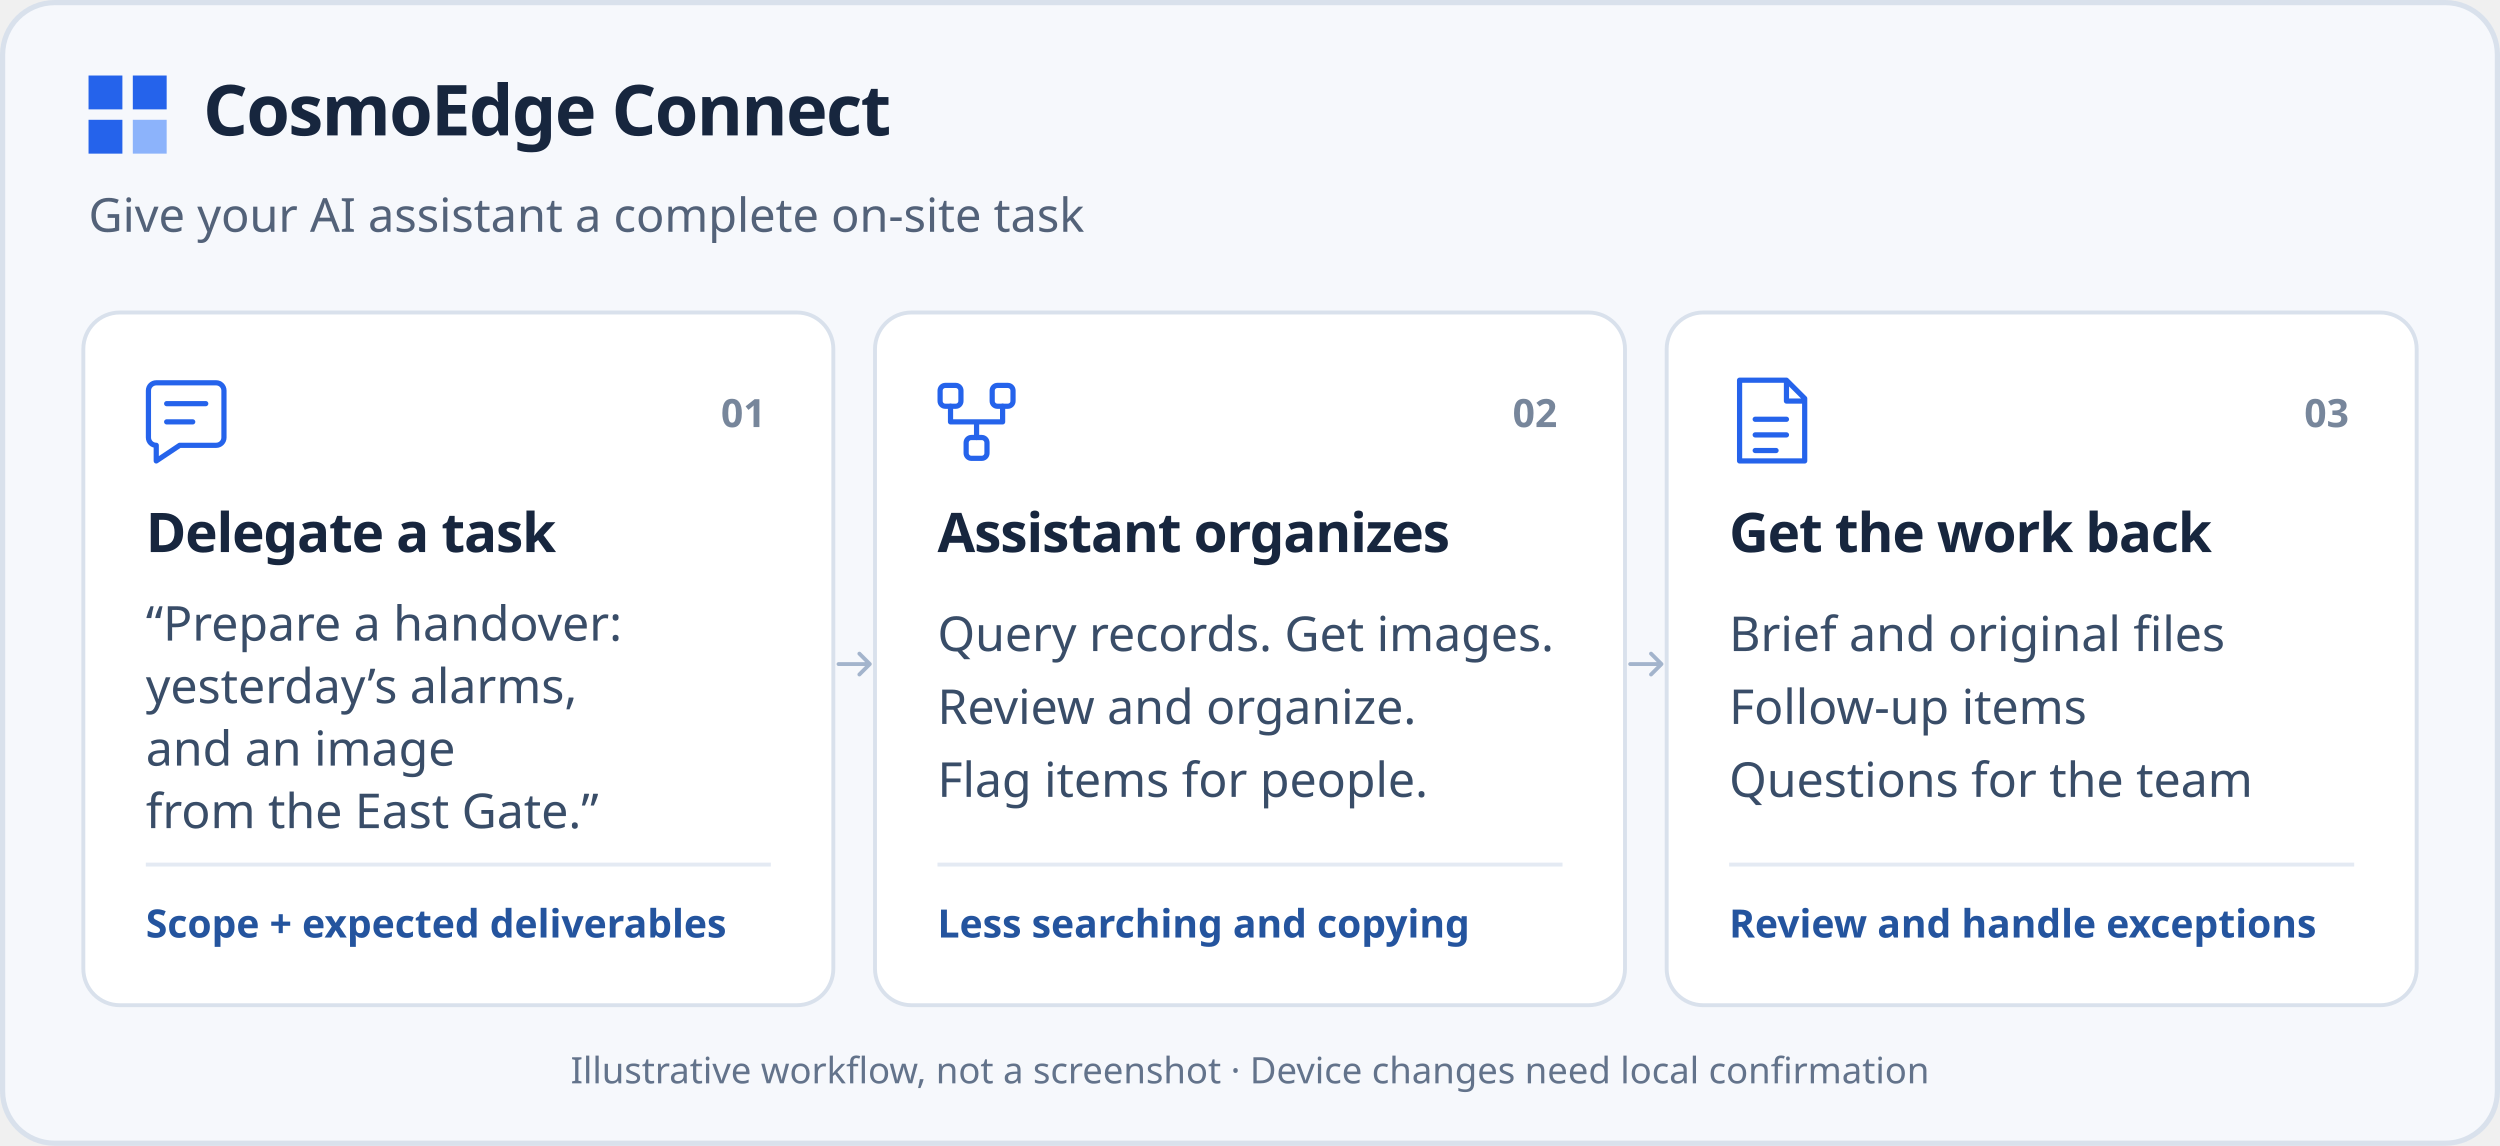
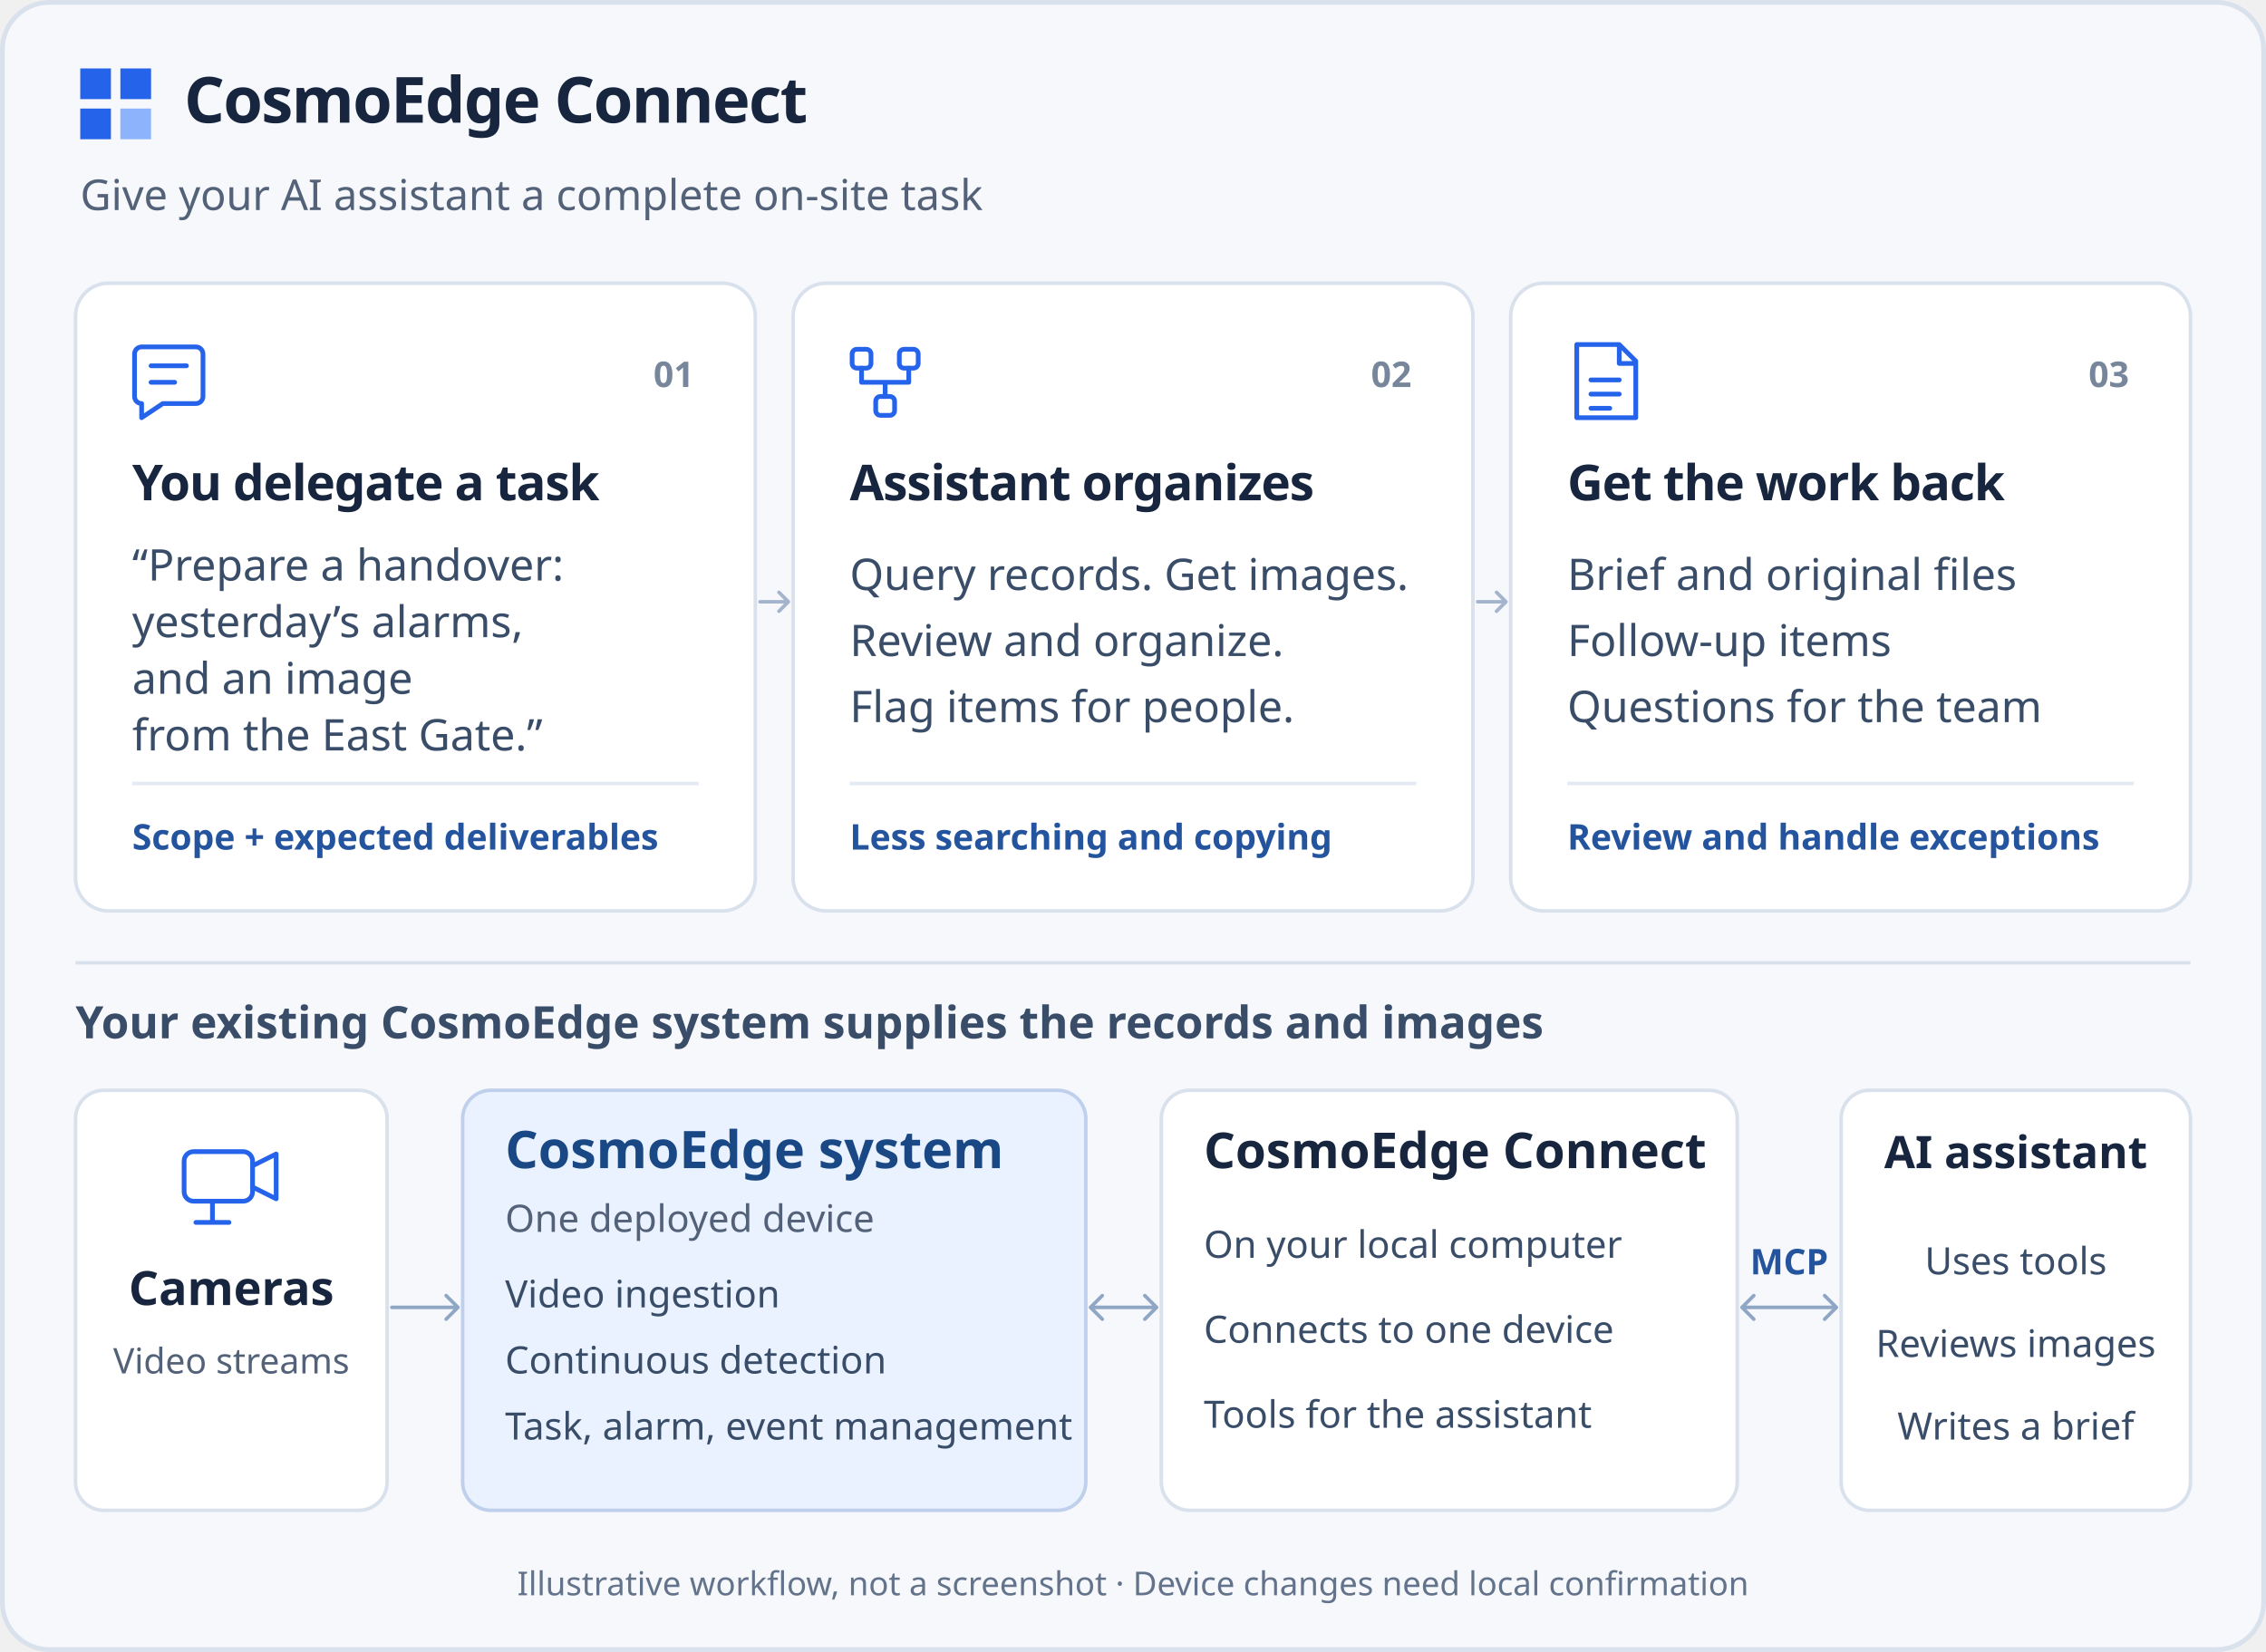
- <svg xmlns="http://www.w3.org/2000/svg" width="960" height="440" viewBox="0 0 960 440" role="img" aria-labelledby="title description">
-   <rect x="1" y="1" width="958" height="438" rx="20" fill="#f6f8fc" stroke="#d9e1ec" stroke-width="2" />
+ <svg xmlns="http://www.w3.org/2000/svg" width="960" height="700" viewBox="0 0 960 700" role="img" aria-labelledby="title description">
+   <rect x="1" y="1" width="958" height="698" rx="20" fill="#f6f8fc" stroke="#d9e1ec" stroke-width="2" />
  <g font-family="system-ui, sans-serif" fill="#17263e">
    <path d="M34 29h13v13H34zM51 29h13v13H51zM34 46h13v13H34z" fill="#2563eb" />
    <path d="M51 46h13v13H51z" fill="#8cb3fb" />
    <text x="78" y="52" font-size="27" font-weight="700" letter-spacing="-.6">CosmoEdge Connect</text>
    <text x="34" y="89" font-size="18" fill="#536279">Give your AI assistant a complete on-site task</text>
    <g fill="#ffffff" stroke="#d9e1ec" stroke-width="1.5">
      <rect x="32" y="120" width="288" height="266" rx="14" />
      <rect x="336" y="120" width="288" height="266" rx="14" />
      <rect x="640" y="120" width="288" height="266" rx="14" />
    </g>
    <g fill="none" stroke="#a3b4cc" stroke-width="1.5" stroke-linecap="round" stroke-linejoin="round">
      <path d="M322 255h12m-4-4 4 4-4 4" />
      <path d="M626 255h12m-4-4 4 4-4 4" />
    </g>
    <g fill="none" stroke="#2563eb" stroke-width="2" stroke-linecap="round" stroke-linejoin="round">
      <path d="M60 147h23a3 3 0 0 1 3 3v18a3 3 0 0 1-3 3H69l-9 6v-6a3 3 0 0 1-3-3v-18a3 3 0 0 1 3-3zM64 155h15M64 162h10" />
      <rect x="361" y="148" width="8" height="8" rx="2" />
      <rect x="381" y="148" width="8" height="8" rx="2" />
      <rect x="371" y="168" width="8" height="8" rx="2" />
      <path d="M365 156v6h20v-6M375 162v6" />
      <path d="M668 146h18l7 7v24h-25zM686 146v8h7M674 161h12M674 167h12M674 173h8" />
    </g>
    <g font-size="15" font-weight="600" fill="#77869b" text-anchor="end">
      <text x="294" y="164">01</text>
      <text x="598" y="164">02</text>
      <text x="902" y="164">03</text>
    </g>
    <g font-size="21" font-weight="650" letter-spacing="-.4">
-       <text x="56" y="212">Delegate a task</text>
+       <text x="56" y="212">You delegate a task</text>
      <text x="360" y="212">Assistant organizes</text>
      <text x="664" y="212">Get the work back</text>
    </g>
    <g font-size="18.5" fill="#394d68">
      <text x="56" y="246">
        <tspan x="56">“Prepare a handover:</tspan>
        <tspan x="56" dy="24">yesterday’s alarms,</tspan>
        <tspan x="56" dy="24">and an image</tspan>
        <tspan x="56" dy="24">from the East Gate.”</tspan>
      </text>
      <text x="360" y="250">
        <tspan x="360">Query records. Get images.</tspan>
        <tspan x="360" dy="28">Review and organize.</tspan>
        <tspan x="360" dy="28">Flag items for people.</tspan>
      </text>
      <text x="664" y="250">
        <tspan x="664">Brief and original files</tspan>
        <tspan x="664" dy="28">Follow-up items</tspan>
        <tspan x="664" dy="28">Questions for the team</tspan>
      </text>
    </g>
    <g stroke="#e4eaf3" stroke-width="1.5">
      <path d="M56 332h240M360 332h240M664 332h240" />
    </g>
    <g font-size="15" font-weight="600" fill="#24549e">
      <text x="56" y="360">Scope + expected deliverables</text>
      <text x="360" y="360">Less searching and copying</text>
      <text x="664" y="360">Review and handle exceptions</text>
    </g>
-     <text x="480" y="416" text-anchor="middle" font-size="14" fill="#63738b">Illustrative workflow, not a screenshot · Device changes need local confirmation</text>
+     <path d="M32 408h896" stroke="#d9e1ec" stroke-width="1.5" />
+     <text x="32" y="440" font-size="19" font-weight="600" fill="#394d68">Your existing CosmoEdge system supplies the records and images</text>
+     <g stroke="#d9e1ec" stroke-width="1.5">
+       <rect x="32" y="462" width="132" height="178" rx="12" fill="#ffffff" />
+       <rect x="196" y="462" width="264" height="178" rx="12" fill="#eaf2ff" stroke="#bfd0ec" />
+       <rect x="492" y="462" width="244" height="178" rx="12" fill="#ffffff" />
+       <rect x="780" y="462" width="148" height="178" rx="12" fill="#ffffff" />
+     </g>
+     <g fill="none" stroke="#8fa6c4" stroke-width="1.5" stroke-linecap="round" stroke-linejoin="round">
+       <path d="M166 554h28m-5-5 5 5-5 5" />
+       <path d="M462 554h28m-5-5 5 5-5 5m-18-10-5 5 5 5" />
+       <path d="M738 554h40m-5-5 5 5-5 5m-30-10-5 5 5 5" />
+     </g>
+     <text x="758" y="540" text-anchor="middle" font-size="15" font-weight="600" fill="#24549e">MCP</text>
+     <g fill="none" stroke="#2563eb" stroke-width="2" stroke-linecap="round" stroke-linejoin="round">
+       <rect x="78" y="488" width="29" height="21" rx="4" />
+       <path d="m107 494 10-5v19l-10-5M90 510v8m-7 0h14" />
+     </g>
+     <text x="98" y="553" text-anchor="middle" font-size="20" font-weight="650">Cameras</text>
+     <text x="98" y="582" text-anchor="middle" font-size="15" fill="#536279">Video streams</text>
+     <text x="214" y="495" font-size="22" font-weight="650" fill="#194884">CosmoEdge system</text>
+     <text x="214" y="522" font-size="16" fill="#536279">One deployed device</text>
+     <g font-size="16" fill="#394d68">
+       <text x="214" y="554">Video ingestion</text>
+       <text x="214" y="582">Continuous detection</text>
+       <text x="214" y="610">Task, alarm, event management</text>
+     </g>
+     <text x="510" y="495" font-size="21" font-weight="650">CosmoEdge Connect</text>
+     <g font-size="16" fill="#394d68">
+       <text x="510" y="533">On your local computer</text>
+       <text x="510" y="569">Connects to one device</text>
+       <text x="510" y="605">Tools for the assistant</text>
+     </g>
+     <text x="854" y="495" text-anchor="middle" font-size="19" font-weight="650">AI assistant</text>
+     <g font-size="16" fill="#394d68" text-anchor="middle">
+       <text x="854" y="540">Uses tools</text>
+       <text x="854" y="575">Reviews images</text>
+       <text x="854" y="610">Writes a brief</text>
+     </g>
+     <text x="480" y="676" text-anchor="middle" font-size="14" fill="#63738b">Illustrative workflow, not a screenshot · Device changes need local confirmation</text>
  </g>
</svg>
